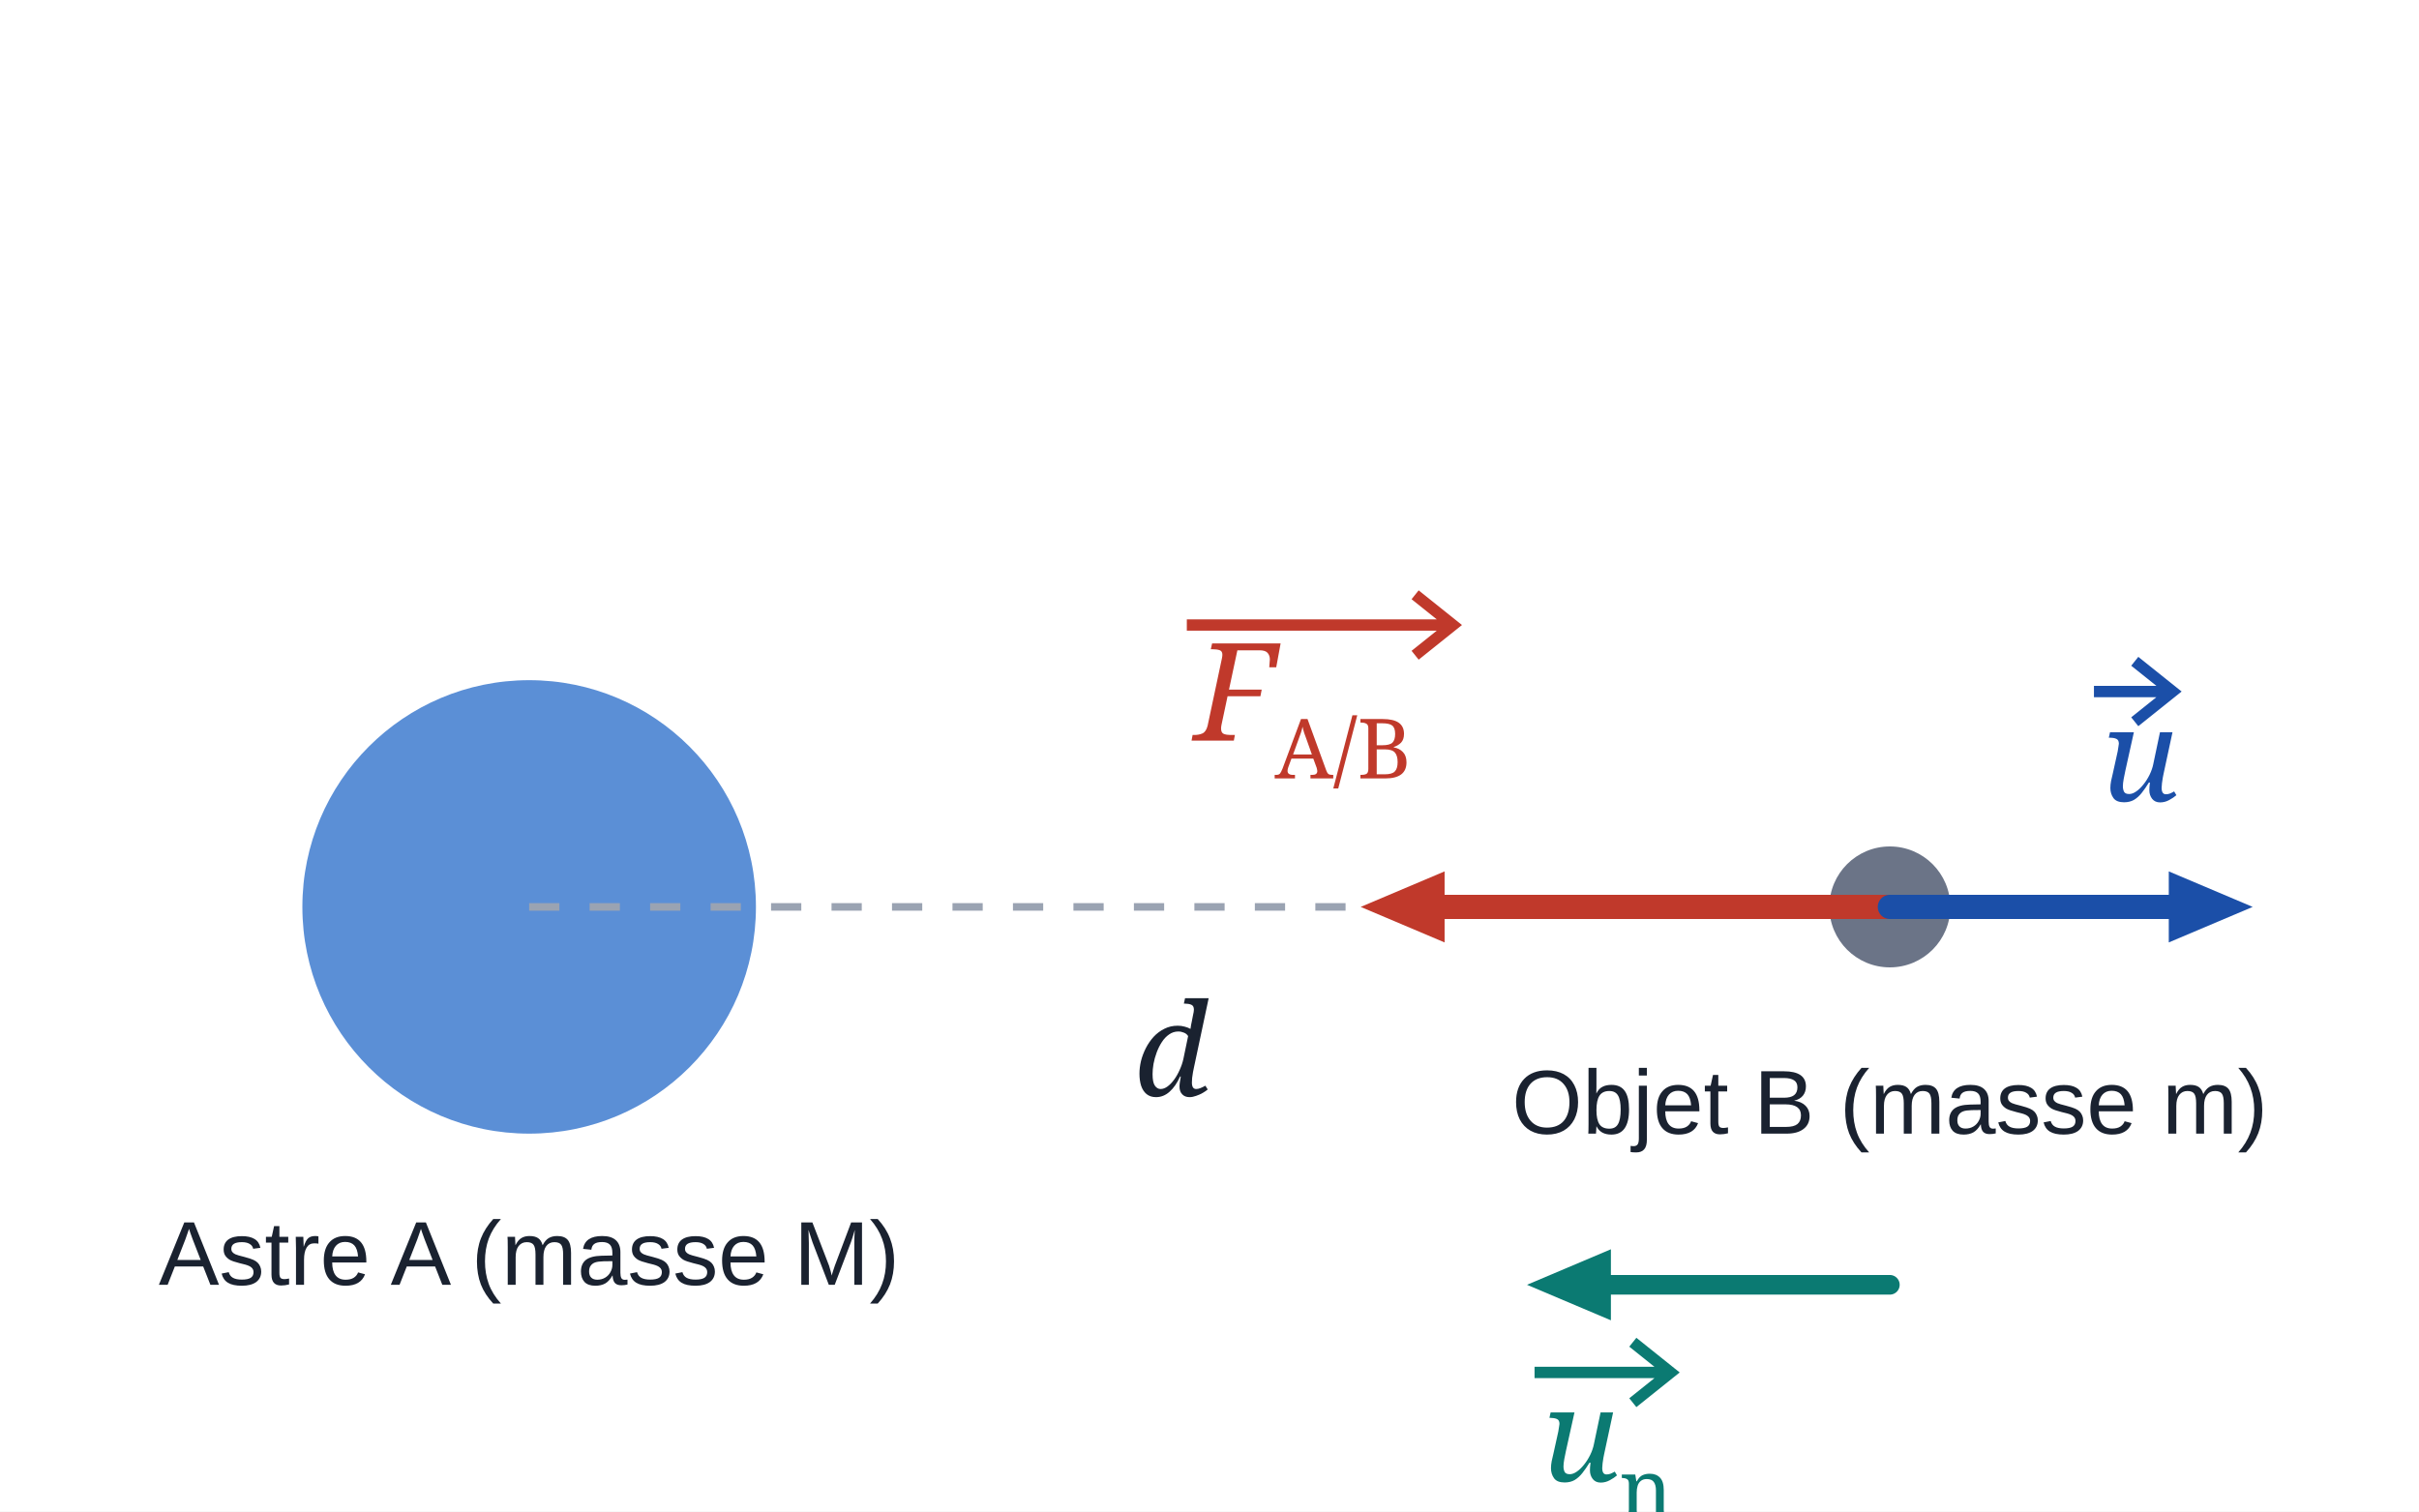
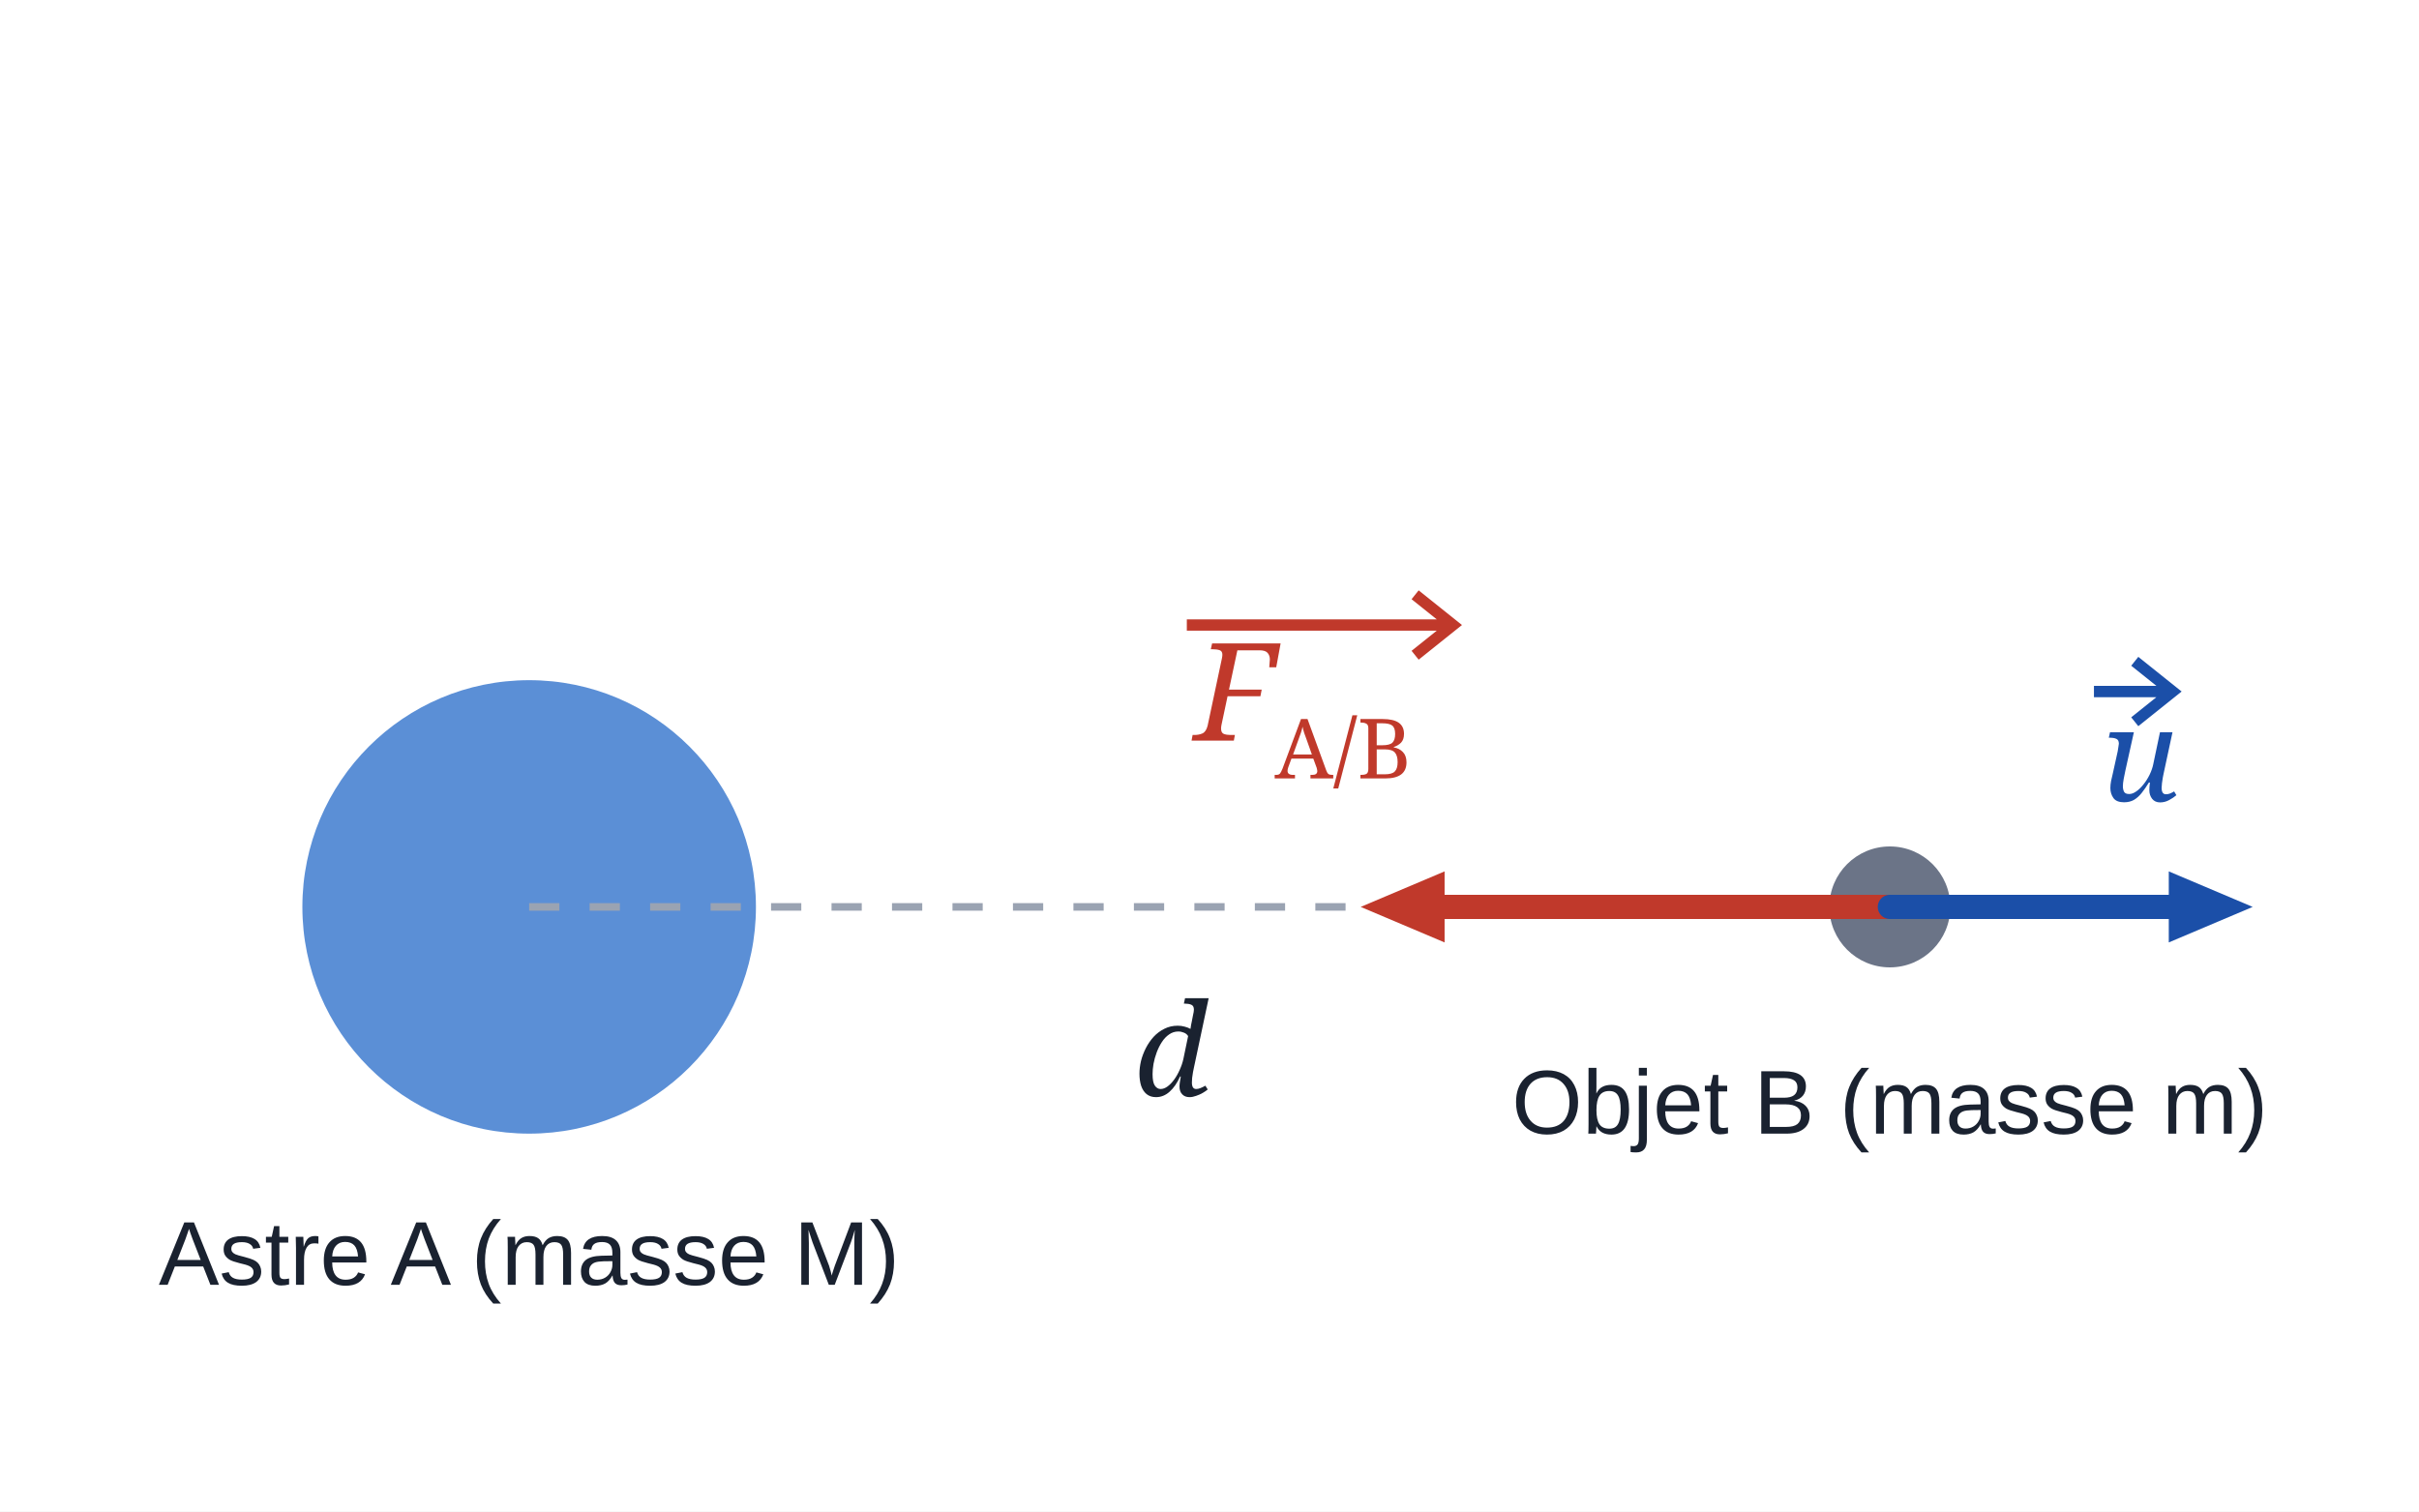
<svg xmlns="http://www.w3.org/2000/svg" viewBox="0 0 320 200" width="320" height="200">
  <rect width="320" height="200" fill="#FFFFFF" />
  <circle cx="70" cy="120" r="30" fill="#5B8FD6" />
  <text x="70" y="170" font-family="Arial,sans-serif" font-size="12" fill="#1A2230" text-anchor="middle" font-weight="400">Astre A (masse M)</text>
  <circle cx="250" cy="120" r="8" fill="#6B7487" />
  <text x="250" y="150" font-family="Arial,sans-serif" font-size="12" fill="#1A2230" text-anchor="middle" font-weight="400">Objet B (masse m)</text>
  <line x1="70" y1="120" x2="250" y2="120" stroke="#9AA3B2" stroke-dasharray="4 4" />
  <text x="150" y="145" font-family="Georgia,serif" font-style="italic" font-size="17" fill="#1A2230" text-anchor="start">d</text>
  <line x1="250" y1="120" x2="189.6" y2="120.0" stroke="#C0392B" stroke-width="3.2" stroke-linecap="round" />
  <path d="M180 120 L191.1 115.3 L191.1 124.7 Z" fill="#C0392B" />
  <text x="158" y="98" font-family="Georgia,serif" font-style="italic" font-size="18" fill="#C0392B">F<tspan font-size="11" dy="5" font-style="normal">A/B</tspan>
  </text>
  <path d="M157 82.7 H192.2 M187.2 78.7 L192.2 82.7 L187.2 86.7" stroke="#C0392B" stroke-width="1.5" fill="none" />
  <line x1="250" y1="120" x2="288.4" y2="120.0" stroke="#1B4FA8" stroke-width="3.2" stroke-linecap="round" />
  <path d="M298 120 L286.9 124.7 L286.9 115.3 Z" fill="#1B4FA8" />
  <text x="278" y="106" font-family="Georgia,serif" font-style="italic" font-size="17" fill="#1B4FA8" text-anchor="start">u</text>
  <path d="M277 91.5 H287.4 M282.4 87.5 L287.4 91.5 L282.4 95.5" stroke="#1B4FA8" stroke-width="1.5" fill="none" />
-   <line x1="250" y1="170" x2="211.6" y2="170.0" stroke="#0B7A72" stroke-width="2.6" stroke-linecap="round" />
-   <path d="M202 170 L213.1 165.3 L213.1 174.7 Z" fill="#0B7A72" />
-   <text x="204" y="196" font-family="Georgia,serif" font-style="italic" font-size="17" fill="#0B7A72">u<tspan font-size="11" dy="5" font-style="normal">n</tspan>
-   </text>
-   <path d="M203 181.6 H221.0 M216.0 177.6 L221.0 181.6 L216.0 185.6" stroke="#0B7A72" stroke-width="1.5" fill="none" />
</svg>
